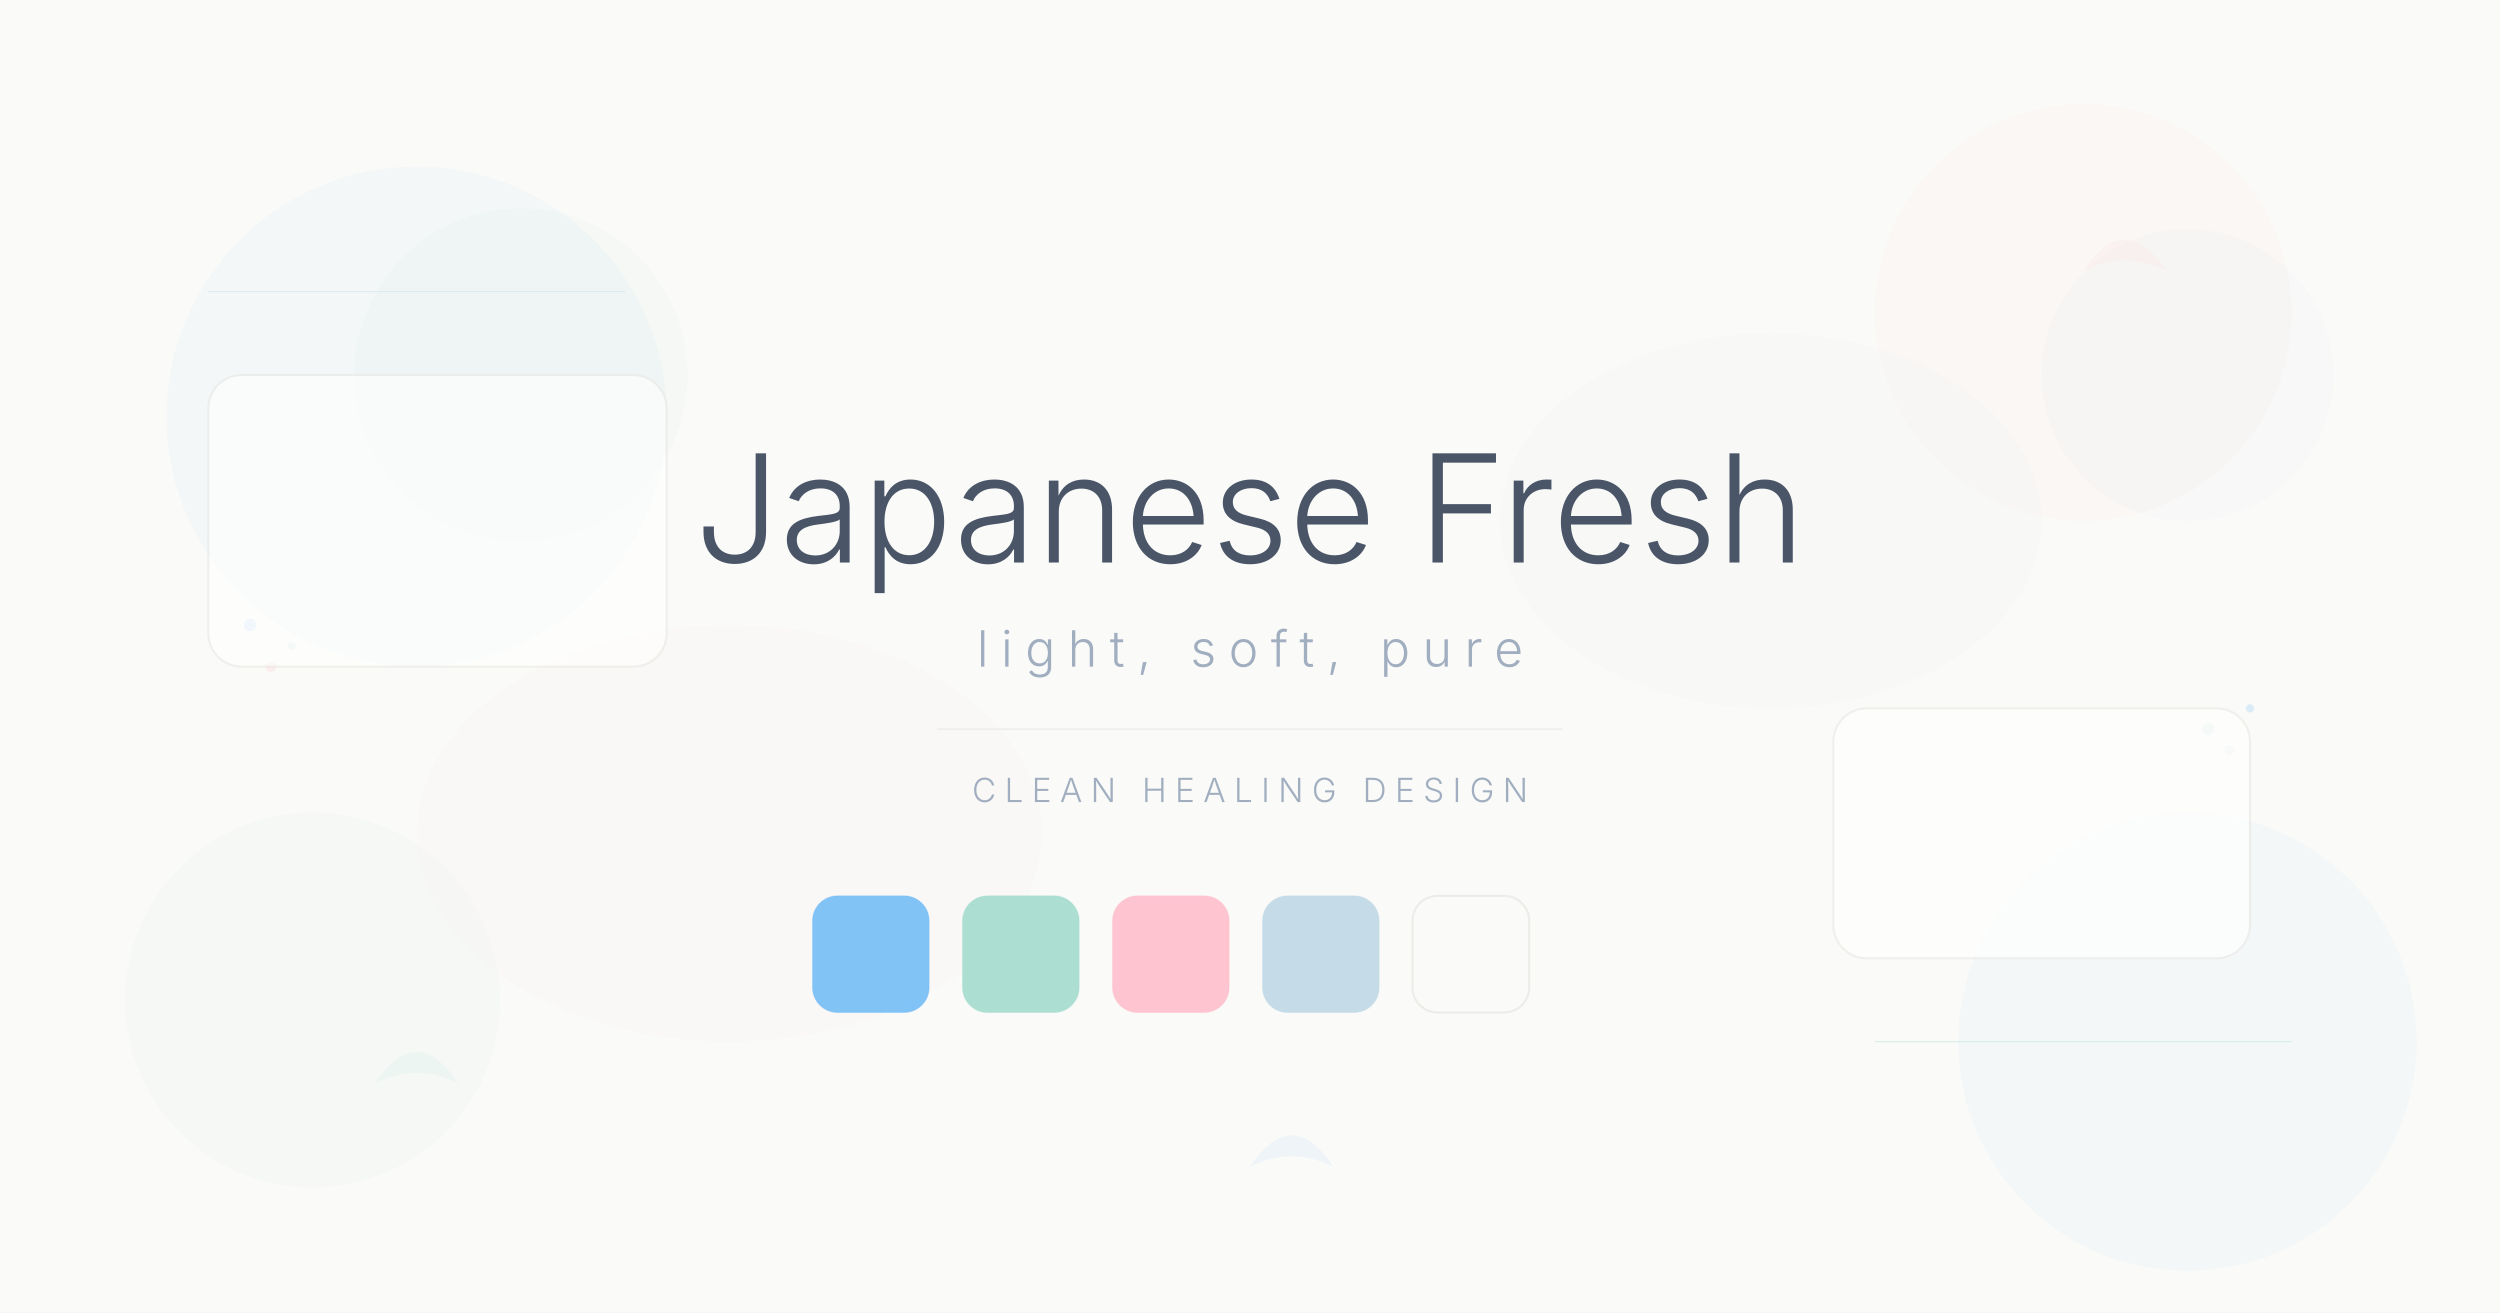
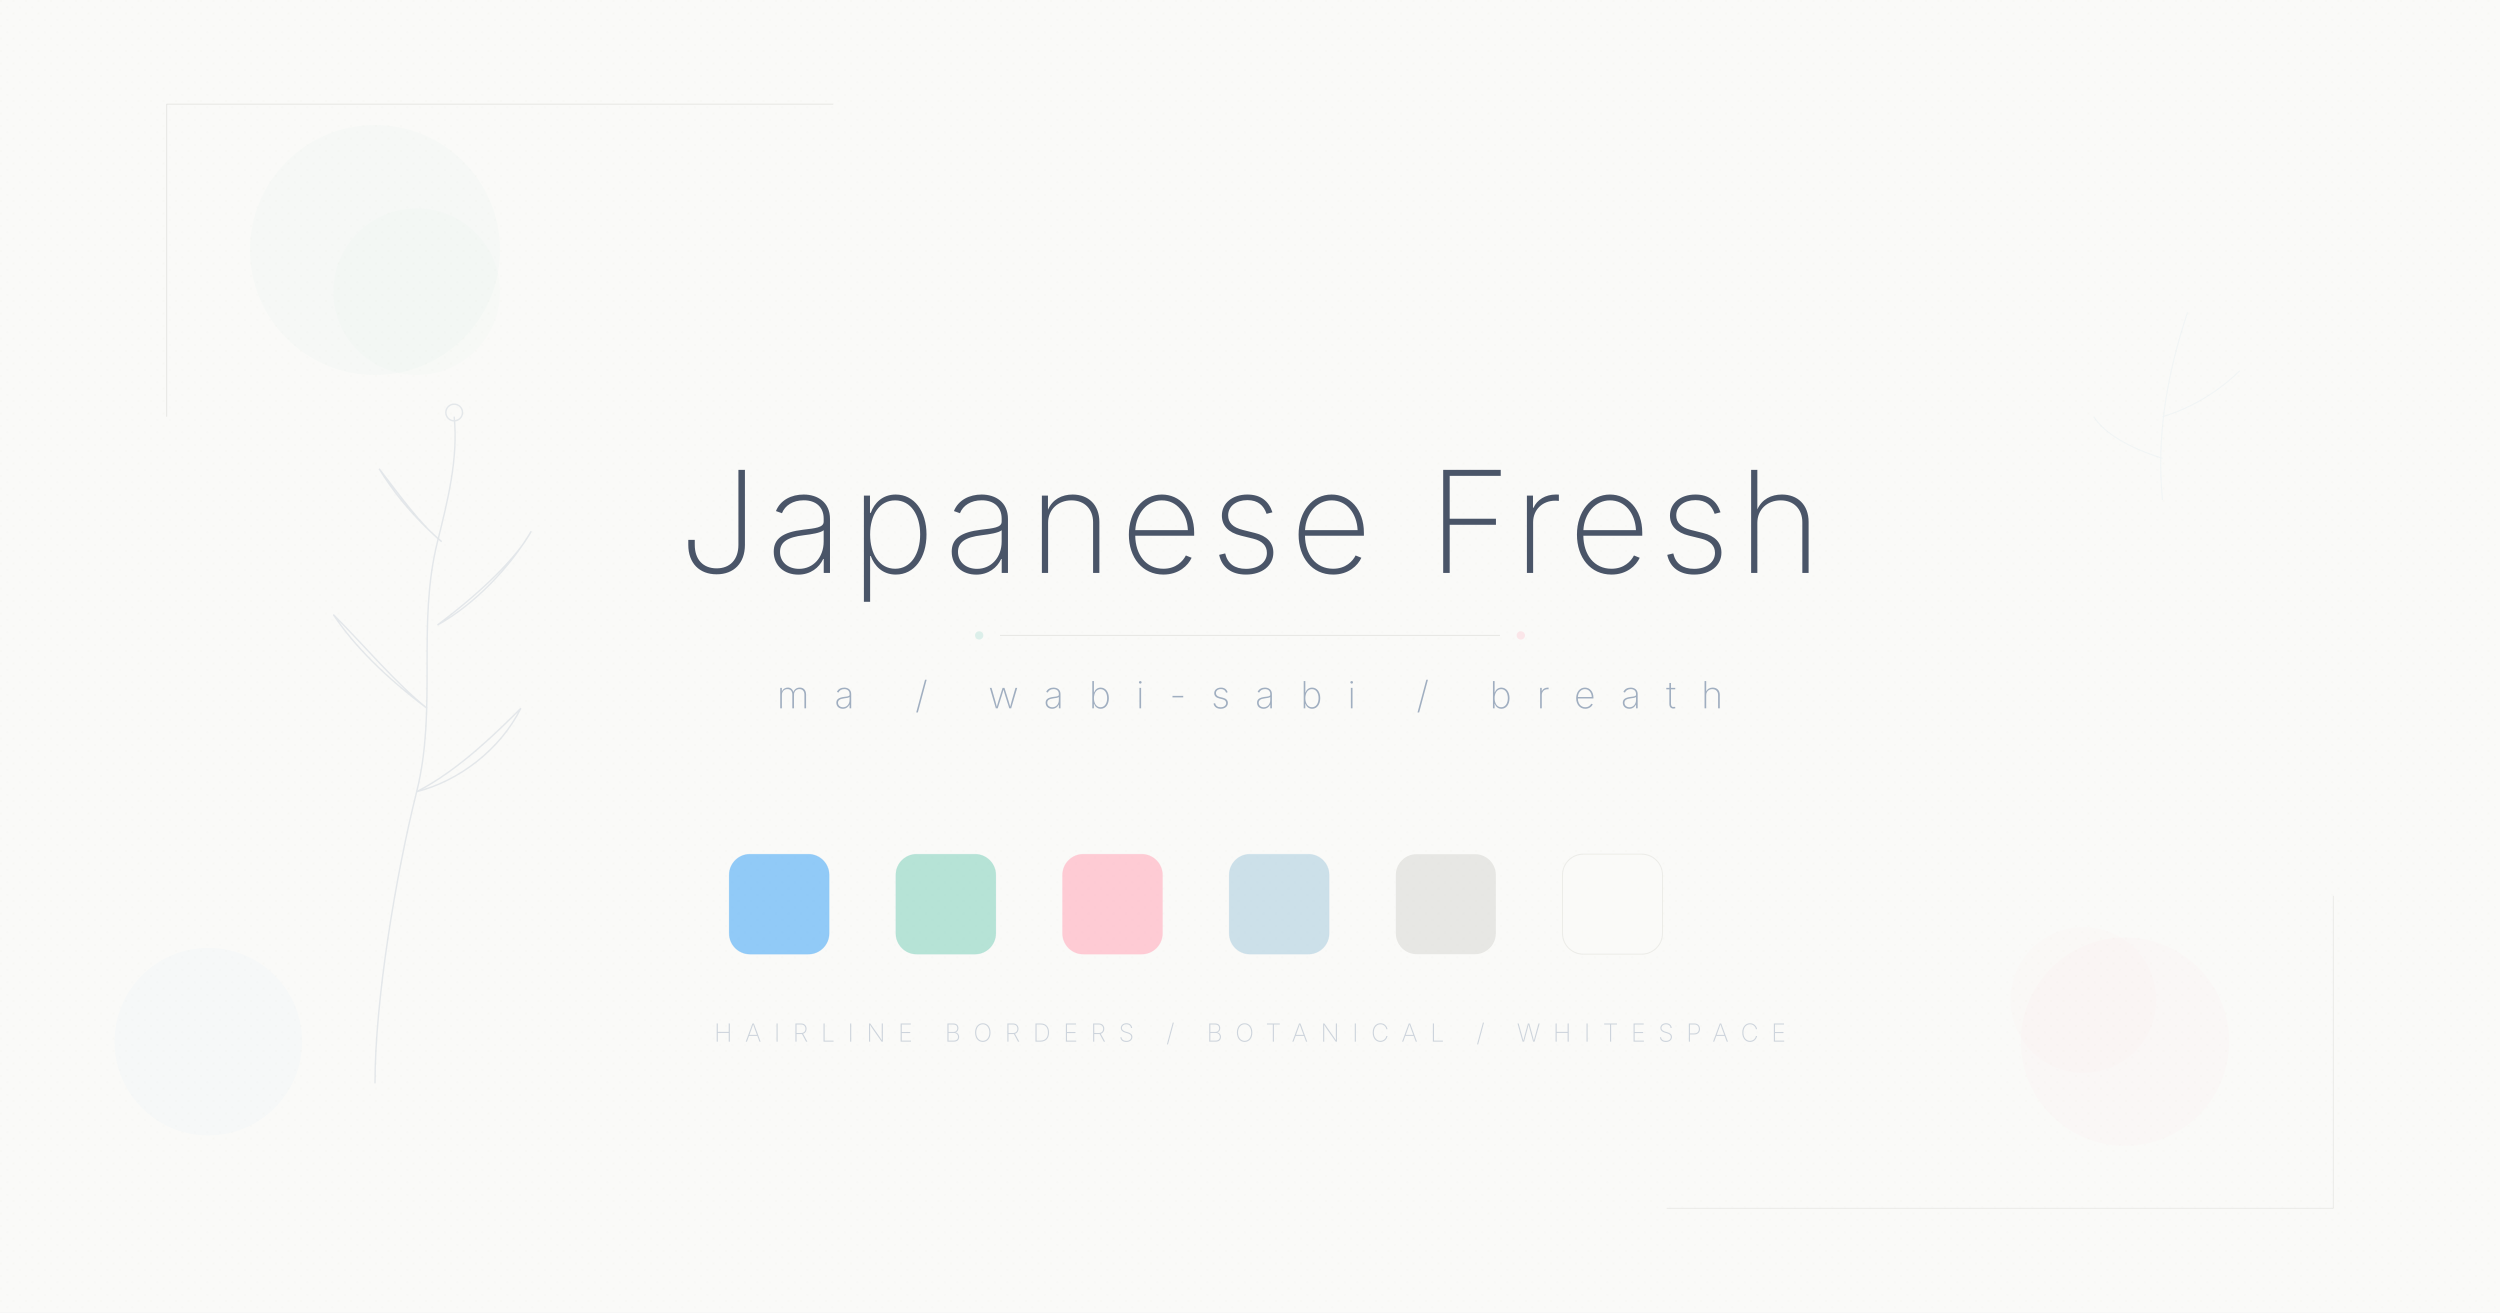
<svg xmlns="http://www.w3.org/2000/svg" width="1200" height="630" viewBox="0 0 1200 630" fill="none">
+   <defs>
+     <pattern id="jfLinen" x="0" y="0" width="6" height="6" patternUnits="userSpaceOnUse">
+       <rect width="6" height="6" fill="#fafaf8" />
+       <rect x="0" y="0" width="1" height="1" fill="#e8e8e4" opacity="0.15" />
+       <rect x="3" y="3" width="1" height="1" fill="#e8e8e4" opacity="0.1" />
+     </pattern>
+     <filter id="jfGrain">
+       <feTurbulence type="fractalNoise" baseFrequency="0.9" numOctaves="4" stitchTiles="stitch" result="noise" />
+       <feColorMatrix type="saturate" values="0" in="noise" result="gray" />
+       <feBlend in="SourceGraphic" in2="gray" mode="multiply" result="blended" />
+       <feComponentTransfer>
+         <feFuncA type="linear" slope="0.03" />
+       </feComponentTransfer>
+     </filter>
+   </defs>
  <rect width="1200" height="630" fill="#fafaf8" />
-   <circle cx="200" cy="200" r="120" fill="#64b5f6" opacity="0.05" />
-   <circle cx="250" cy="180" r="80" fill="#98d8c8" opacity="0.05" />
-   <circle cx="1000" cy="150" r="100" fill="#ffb7c5" opacity="0.05" />
-   <circle cx="1050" cy="180" r="70" fill="#b8d4e3" opacity="0.05" />
-   <circle cx="150" cy="480" r="90" fill="#98d8c8" opacity="0.04" />
-   <circle cx="1050" cy="500" r="110" fill="#64b5f6" opacity="0.04" />
-   <line x1="100" y1="140" x2="300" y2="140" stroke="#b8d4e3" stroke-width="0.5" opacity="0.4" />
-   <line x1="900" y1="500" x2="1100" y2="500" stroke="#98d8c8" stroke-width="0.5" opacity="0.4" />
-   <ellipse cx="350" cy="400" rx="150" ry="100" fill="#ffb7c5" opacity="0.03" />
-   <ellipse cx="850" cy="250" rx="130" ry="90" fill="#b8d4e3" opacity="0.03" />
-   <circle cx="120" cy="300" r="3" fill="#64b5f6" opacity="0.2" />
-   <circle cx="140" cy="310" r="2" fill="#98d8c8" opacity="0.2" />
-   <circle cx="130" cy="320" r="2.5" fill="#ffb7c5" opacity="0.2" />
-   <circle cx="1060" cy="350" r="3" fill="#98d8c8" opacity="0.2" />
-   <circle cx="1080" cy="340" r="2" fill="#64b5f6" opacity="0.2" />
-   <circle cx="1070" cy="360" r="2.5" fill="#b8d4e3" opacity="0.2" />
-   <rect x="100" y="180" width="220" height="140" rx="16" fill="white" stroke="#e8e8e4" stroke-width="1" opacity="0.6" />
-   <rect x="880" y="340" width="200" height="120" rx="16" fill="white" stroke="#e8e8e4" stroke-width="1" opacity="0.6" />
-   <text x="600" y="270" font-family="'Inter', 'Hiragino Sans', sans-serif" font-size="72" font-weight="300" fill="#4a5568" text-anchor="middle">Japanese Fresh</text>
-   <text x="600" y="320" font-family="'Inter', 'Hiragino Sans', sans-serif" font-size="24" font-weight="300" fill="#a0aec0" text-anchor="middle" letter-spacing="6">light, soft, pure</text>
-   <line x1="450" y1="350" x2="750" y2="350" stroke="#e8e8e4" stroke-width="1" opacity="0.6" />
-   <text x="600" y="385" font-family="'Inter', 'Hiragino Sans', sans-serif" font-size="16" fill="#a0aec0" text-anchor="middle" letter-spacing="4" font-weight="300">CLEAN HEALING DESIGN</text>
-   <rect x="390" y="430" width="56" height="56" rx="12" fill="#64b5f6" opacity="0.8" />
-   <rect x="462" y="430" width="56" height="56" rx="12" fill="#98d8c8" opacity="0.8" />
-   <rect x="534" y="430" width="56" height="56" rx="12" fill="#ffb7c5" opacity="0.8" />
-   <rect x="606" y="430" width="56" height="56" rx="12" fill="#b8d4e3" opacity="0.8" />
-   <rect x="678" y="430" width="56" height="56" rx="12" fill="#fafaf8" stroke="#e8e8e4" stroke-width="1" opacity="0.8" />
-   <rect x="390" y="430" width="56" height="56" rx="12" fill="none" stroke="#64b5f6" stroke-width="0.5" opacity="0.3" />
-   <rect x="462" y="430" width="56" height="56" rx="12" fill="none" stroke="#98d8c8" stroke-width="0.5" opacity="0.3" />
-   <rect x="534" y="430" width="56" height="56" rx="12" fill="none" stroke="#ffb7c5" stroke-width="0.5" opacity="0.3" />
-   <rect x="606" y="430" width="56" height="56" rx="12" fill="none" stroke="#b8d4e3" stroke-width="0.5" opacity="0.3" />
-   <path d="M180 520 Q200 490 220 520 Q200 510 180 520Z" fill="#98d8c8" opacity="0.1" />
-   <path d="M1000 130 Q1020 100 1040 130 Q1020 120 1000 130Z" fill="#ffb7c5" opacity="0.1" />
-   <path d="M600 560 Q620 530 640 560 Q620 550 600 560Z" fill="#64b5f6" opacity="0.08" />
+   <rect width="1200" height="630" fill="url(#jfLinen)" />
+   <circle cx="180" cy="120" r="60" fill="#98d8c8" opacity="0.04" />
+   <circle cx="200" cy="140" r="40" fill="#98d8c8" opacity="0.03" />
+   <circle cx="1020" cy="500" r="50" fill="#ffb7c5" opacity="0.04" />
+   <circle cx="1000" cy="480" r="35" fill="#ffb7c5" opacity="0.03" />
+   <circle cx="100" cy="500" r="45" fill="#64b5f6" opacity="0.03" />
+   <line x1="80" y1="50" x2="400" y2="50" stroke="#d4d4cf" stroke-width="0.5" opacity="0.5" />
+   <line x1="80" y1="50" x2="80" y2="200" stroke="#d4d4cf" stroke-width="0.5" opacity="0.5" />
+   <line x1="800" y1="580" x2="1120" y2="580" stroke="#d4d4cf" stroke-width="0.5" opacity="0.4" />
+   <line x1="1120" y1="430" x2="1120" y2="580" stroke="#d4d4cf" stroke-width="0.5" opacity="0.4" />
+   <g stroke="#a0aec0" stroke-width="0.7" fill="none" opacity="0.25">
+     <path d="M180 520 C180 480, 190 420, 200 380 C210 340, 200 300, 210 260 C215 240, 220 220, 218 200" />
+     <path d="M200 380 C220 370, 240 350, 250 340 C240 360, 220 375, 200 380" />
+     <path d="M205 340 C185 325, 170 310, 160 295 C175 310, 190 328, 205 340" />
+     <path d="M210 300 C230 285, 248 268, 255 255 C245 272, 228 290, 210 300" />
+     <path d="M212 260 C198 248, 188 235, 182 225 C192 238, 202 252, 212 260" />
+     <circle cx="218" cy="198" r="4" />
+   </g>
+   <g stroke="#b8d4e3" stroke-width="0.5" fill="none" opacity="0.15">
+     <path d="M1050 150 C1040 180, 1035 210, 1038 240" />
+     <path d="M1038 200 C1055 195, 1068 185, 1075 178" />
+     <path d="M1038 220 C1022 215, 1010 208, 1005 200" />
+   </g>
+   <text x="600" y="275" font-family="'Inter', 'Hiragino Sans', 'Noto Sans JP', sans-serif" font-size="68" font-weight="200" fill="#4a5568" text-anchor="middle" letter-spacing="4">Japanese Fresh</text>
+   <line x1="480" y1="305" x2="720" y2="305" stroke="#d4d4cf" stroke-width="0.5" opacity="0.5" />
+   <text x="600" y="340" font-family="'Inter', 'Hiragino Sans', 'Noto Sans JP', sans-serif" font-size="18" font-weight="200" fill="#a0aec0" text-anchor="middle" letter-spacing="12">ma / wabi-sabi / breath</text>
+   <circle cx="470" cy="305" r="2" fill="#98d8c8" opacity="0.3" />
+   <circle cx="730" cy="305" r="2" fill="#ffb7c5" opacity="0.3" />
+   <rect x="350" y="410" width="48" height="48" rx="10" fill="#64b5f6" opacity="0.7" />
+   <rect x="430" y="410" width="48" height="48" rx="10" fill="#98d8c8" opacity="0.7" />
+   <rect x="510" y="410" width="48" height="48" rx="10" fill="#ffb7c5" opacity="0.7" />
+   <rect x="590" y="410" width="48" height="48" rx="10" fill="#b8d4e3" opacity="0.7" />
+   <rect x="670" y="410" width="48" height="48" rx="10" fill="#d4d4cf" opacity="0.5" />
+   <rect x="750" y="410" width="48" height="48" rx="10" fill="#fafaf8" stroke="#e8e8e4" stroke-width="0.5" opacity="0.8" />
+   <rect x="350" y="410" width="48" height="48" rx="10" fill="none" stroke="#64b5f6" stroke-width="0.3" opacity="0.3" />
+   <rect x="430" y="410" width="48" height="48" rx="10" fill="none" stroke="#98d8c8" stroke-width="0.3" opacity="0.3" />
+   <rect x="510" y="410" width="48" height="48" rx="10" fill="none" stroke="#ffb7c5" stroke-width="0.3" opacity="0.3" />
+   <rect x="590" y="410" width="48" height="48" rx="10" fill="none" stroke="#b8d4e3" stroke-width="0.3" opacity="0.3" />
+   <text x="600" y="500" font-family="'Inter', 'Hiragino Sans', sans-serif" font-size="12" font-weight="200" fill="#a0aec0" text-anchor="middle" letter-spacing="6" opacity="0.5">HAIRLINE BORDERS / BOTANICAL / WHITESPACE</text>
</svg>
